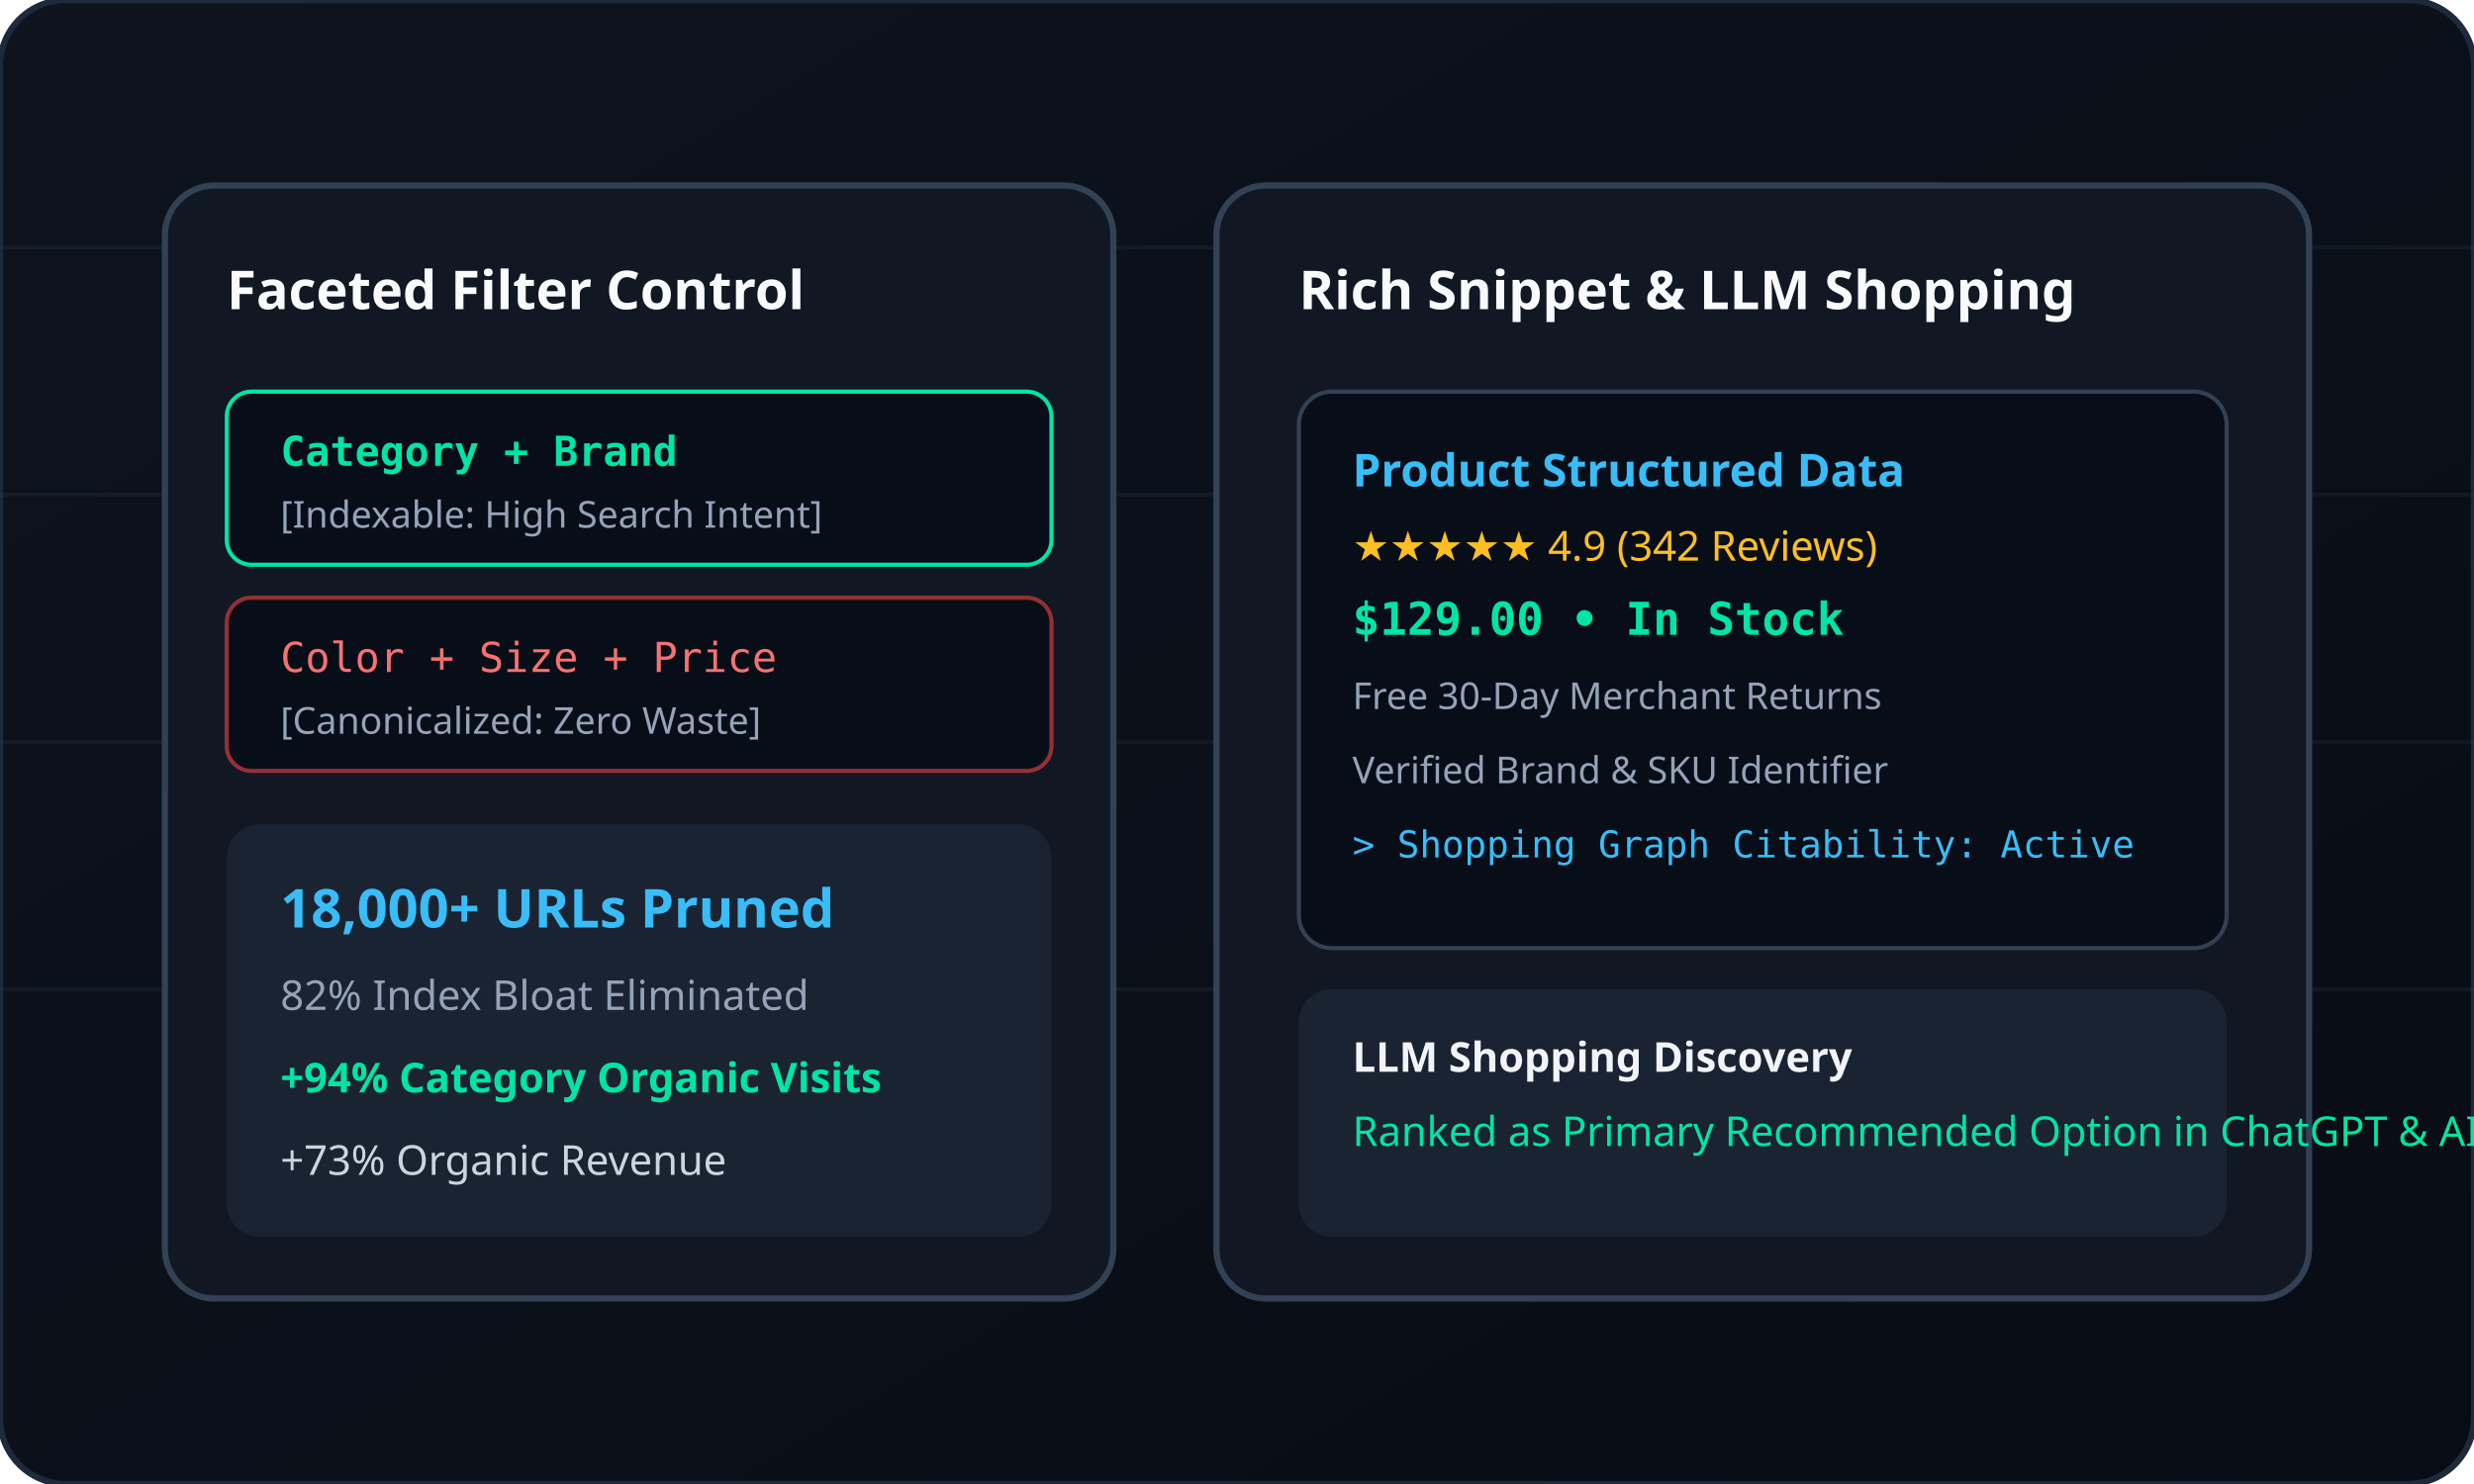
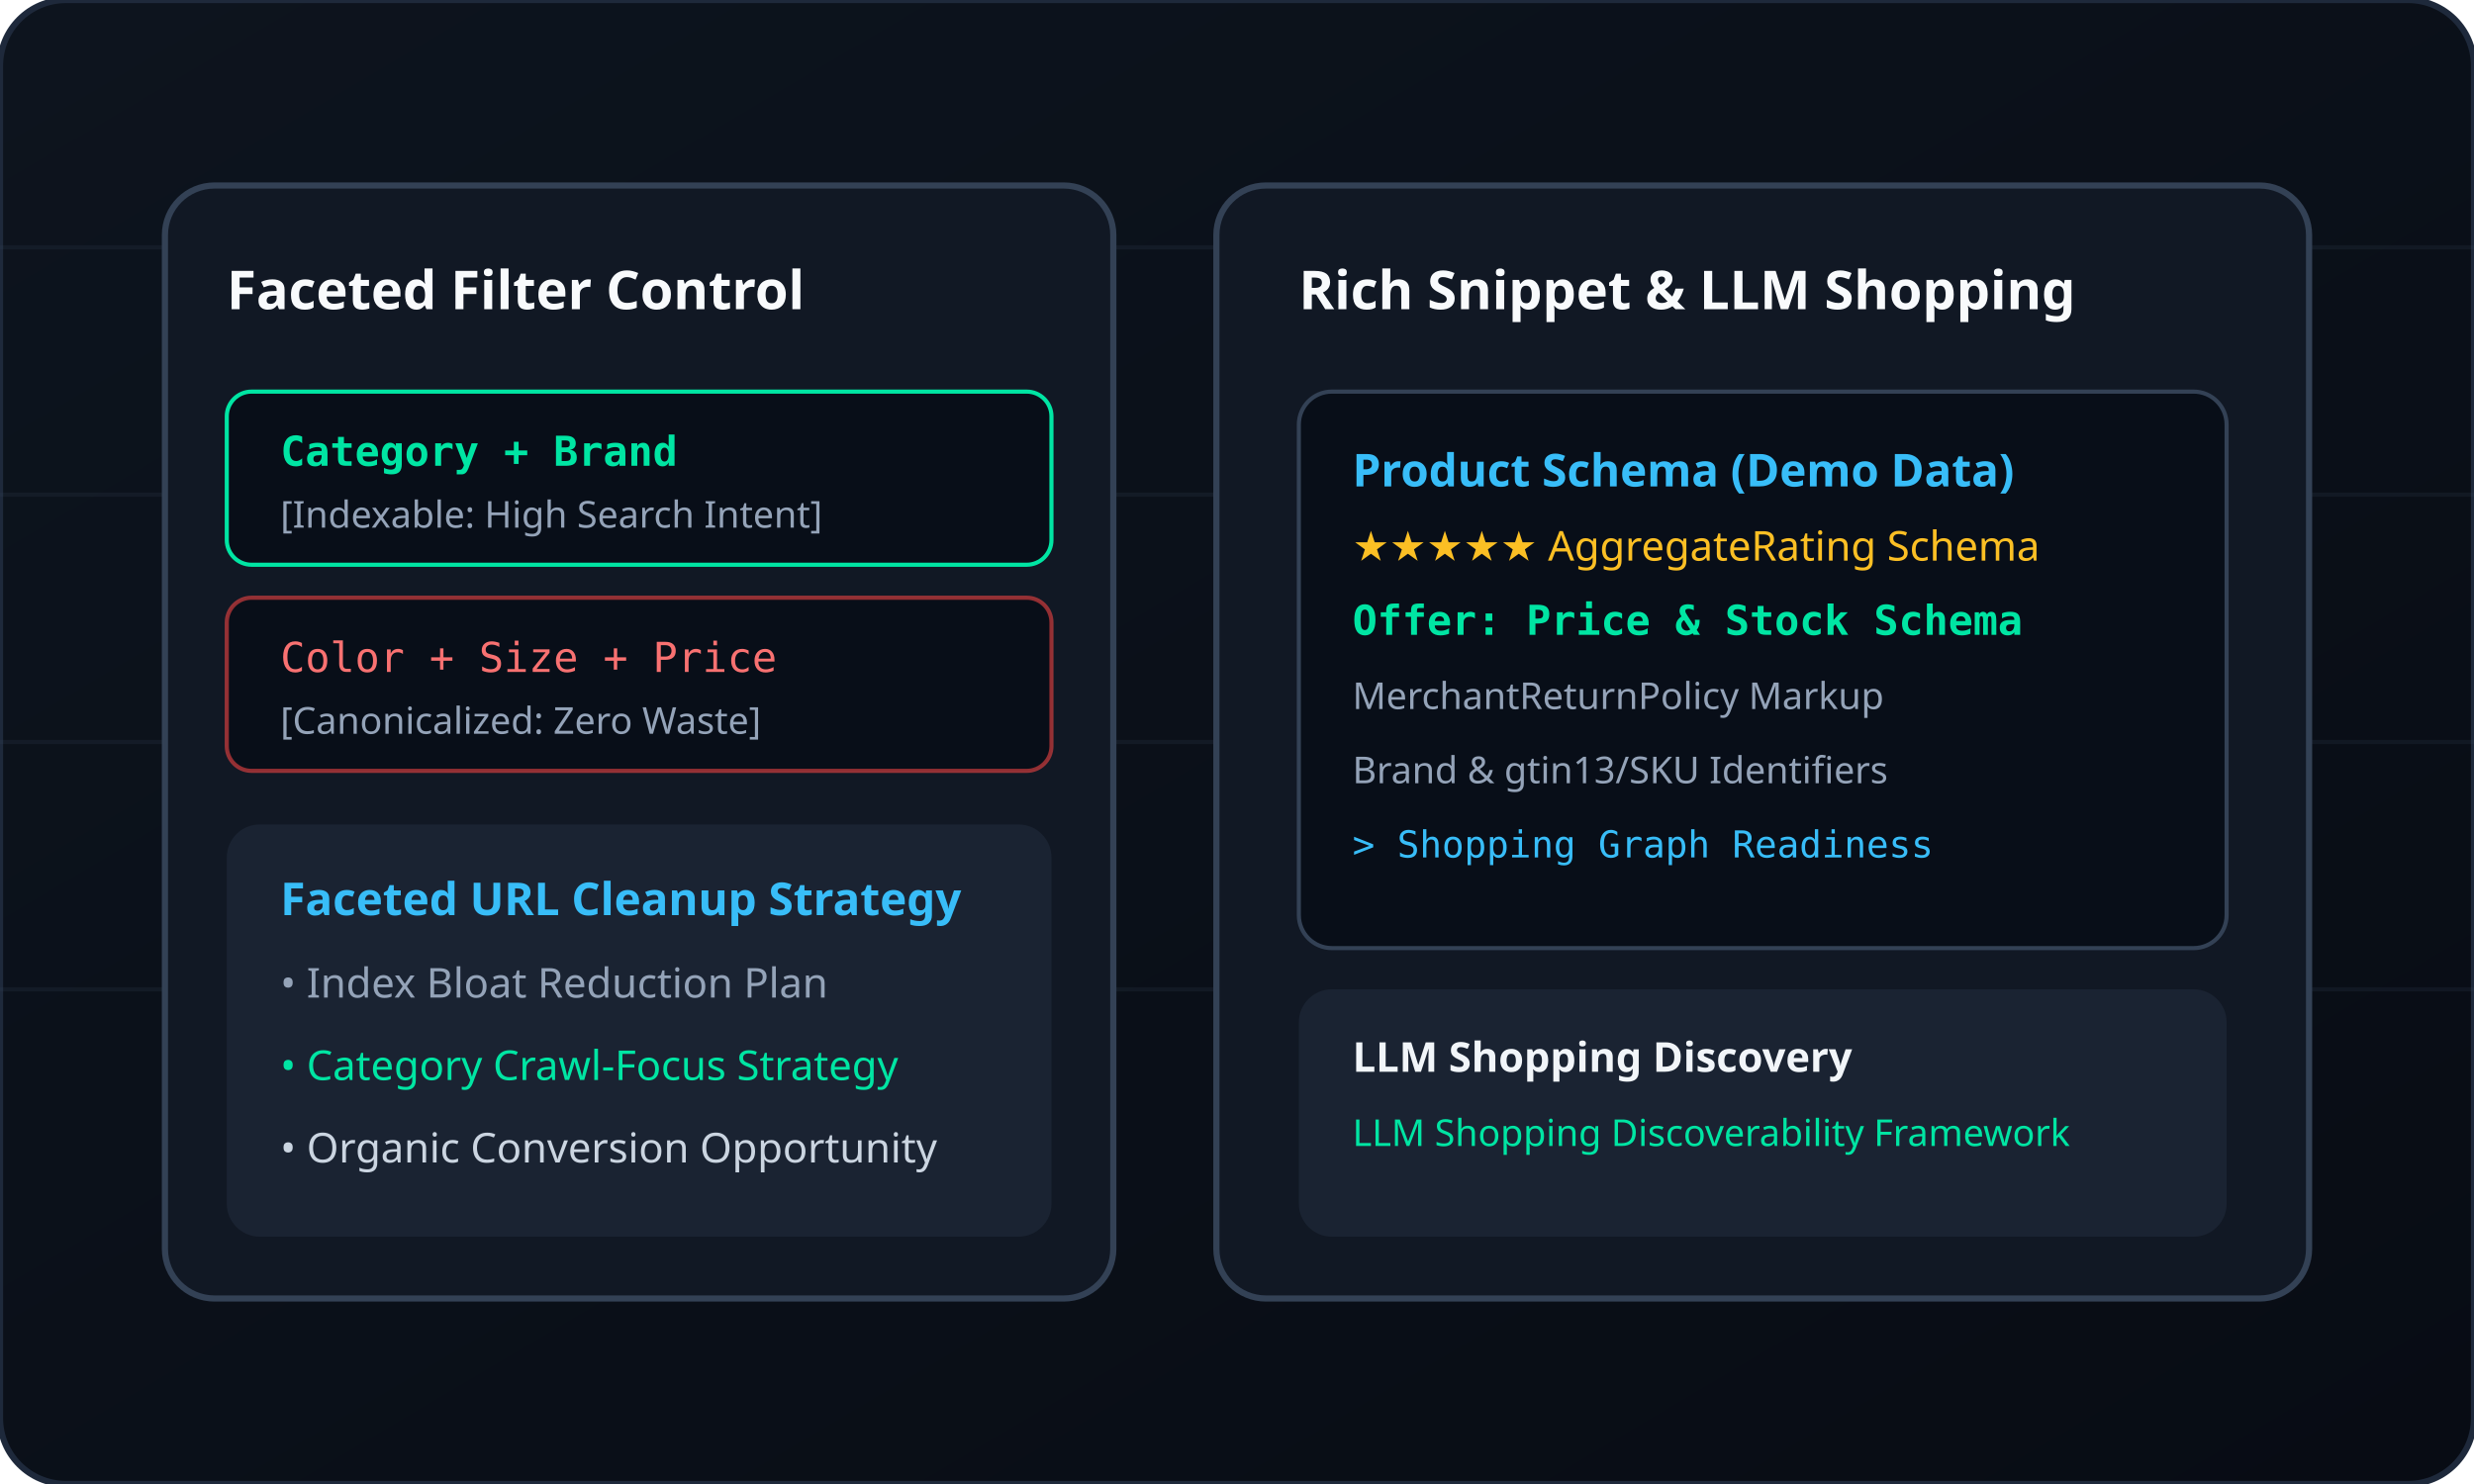
<svg xmlns="http://www.w3.org/2000/svg" viewBox="0 0 600 360" width="100%" height="100%">
  <defs>
    <linearGradient id="p4Grad" x1="0%" y1="0%" x2="100%" y2="100%">
      <stop offset="0%" stop-color="#0d141e" />
      <stop offset="100%" stop-color="#080c14" />
    </linearGradient>
  </defs>
  <rect width="600" height="360" rx="16" fill="url(#p4Grad)" stroke="#1e293b" stroke-width="1.5" />
  <path d="M 0 60 H 600 M 0 120 H 600 M 0 180 H 600 M 0 240 H 600" stroke="#334155" stroke-width="1" stroke-opacity="0.2" />
  <rect x="40" y="45" width="230" height="270" rx="12" fill="#111824" stroke="#334155" stroke-width="1.5" />
  <text x="55" y="75" fill="#f8fafc" font-family="sans-serif" font-weight="700" font-size="13">Faceted Filter Control</text>
  <rect x="55" y="95" width="200" height="42" rx="6" fill="#080e18" stroke="#00e5a3" stroke-width="1" />
  <text x="68" y="113" fill="#00e5a3" font-family="monospace" font-size="10" font-weight="700">Category + Brand</text>
  <text x="68" y="128" fill="#94a3b8" font-family="sans-serif" font-size="9">[Indexable: High Search Intent]</text>
  <rect x="55" y="145" width="200" height="42" rx="6" fill="#080e18" stroke="#ef4444" stroke-width="1" stroke-opacity="0.6" />
  <text x="68" y="163" fill="#f87171" font-family="monospace" font-size="10">Color + Size + Price</text>
  <text x="68" y="178" fill="#94a3b8" font-family="sans-serif" font-size="9">[Canonicalized: Zero Waste]</text>
  <rect x="55" y="200" width="200" height="100" rx="8" fill="#1a2332" />
-   <text x="68" y="225" fill="#38bdf8" font-family="sans-serif" font-size="13" font-weight="700">18,000+ URLs Pruned</text>
-   <text x="68" y="245" fill="#94a3b8" font-family="sans-serif" font-size="10">82% Index Bloat Eliminated</text>
-   <text x="68" y="265" fill="#00e5a3" font-family="sans-serif" font-size="10" font-weight="600">+94% Category Organic Visits</text>
-   <text x="68" y="285" fill="#cbd5e1" font-family="sans-serif" font-size="10">+73% Organic Revenue</text>
+   <text x="68" y="222" fill="#38bdf8" font-family="sans-serif" font-size="11" font-weight="700">Faceted URL Cleanup Strategy</text>
+   <text x="68" y="242" fill="#94a3b8" font-family="sans-serif" font-size="10">• Index Bloat Reduction Plan</text>
+   <text x="68" y="262" fill="#00e5a3" font-family="sans-serif" font-size="10">• Category Crawl-Focus Strategy</text>
+   <text x="68" y="282" fill="#cbd5e1" font-family="sans-serif" font-size="10">• Organic Conversion Opportunity</text>
  <rect x="295" y="45" width="265" height="270" rx="12" fill="#111824" stroke="#334155" stroke-width="1.5" />
  <text x="315" y="75" fill="#f8fafc" font-family="sans-serif" font-weight="700" font-size="13">Rich Snippet &amp; LLM Shopping</text>
  <rect x="315" y="95" width="225" height="135" rx="8" fill="#080e18" stroke="#334155" />
-   <text x="328" y="118" fill="#38bdf8" font-family="sans-serif" font-size="11" font-weight="600">Product Structured Data</text>
-   <text x="328" y="136" fill="#fbbf24" font-family="sans-serif" font-size="10">★★★★★ 4.9 (342 Reviews)</text>
-   <text x="328" y="154" fill="#00e5a3" font-family="monospace" font-size="11" font-weight="700">$129.00 • In Stock</text>
-   <text x="328" y="172" fill="#94a3b8" font-family="sans-serif" font-size="9">Free 30-Day Merchant Returns</text>
-   <text x="328" y="190" fill="#94a3b8" font-family="sans-serif" font-size="9">Verified Brand &amp; SKU Identifier</text>
-   <text x="328" y="208" fill="#38bdf8" font-family="monospace" font-size="9">&gt; Shopping Graph Citability: Active</text>
+   <text x="328" y="118" fill="#38bdf8" font-family="sans-serif" font-size="11" font-weight="600">Product Schema (Demo Data)</text>
+   <text x="328" y="136" fill="#fbbf24" font-family="sans-serif" font-size="10">★★★★★ AggregateRating Schema</text>
+   <text x="328" y="154" fill="#00e5a3" font-family="monospace" font-size="10" font-weight="700">Offer: Price &amp; Stock Schema</text>
+   <text x="328" y="172" fill="#94a3b8" font-family="sans-serif" font-size="9">MerchantReturnPolicy Markup</text>
+   <text x="328" y="190" fill="#94a3b8" font-family="sans-serif" font-size="9">Brand &amp; gtin13/SKU Identifiers</text>
+   <text x="328" y="208" fill="#38bdf8" font-family="monospace" font-size="9">&gt; Shopping Graph Readiness</text>
  <rect x="315" y="240" width="225" height="60" rx="8" fill="#1a2332" />
  <text x="328" y="260" fill="#f1f5f9" font-family="sans-serif" font-size="10" font-weight="600">LLM Shopping Discovery</text>
-   <text x="328" y="278" fill="#00e5a3" font-family="sans-serif" font-size="10">Ranked as Primary Recommended Option in ChatGPT &amp; AI Overviews</text>
+   <text x="328" y="278" fill="#00e5a3" font-family="sans-serif" font-size="9">LLM Shopping Discoverability Framework</text>
</svg>
